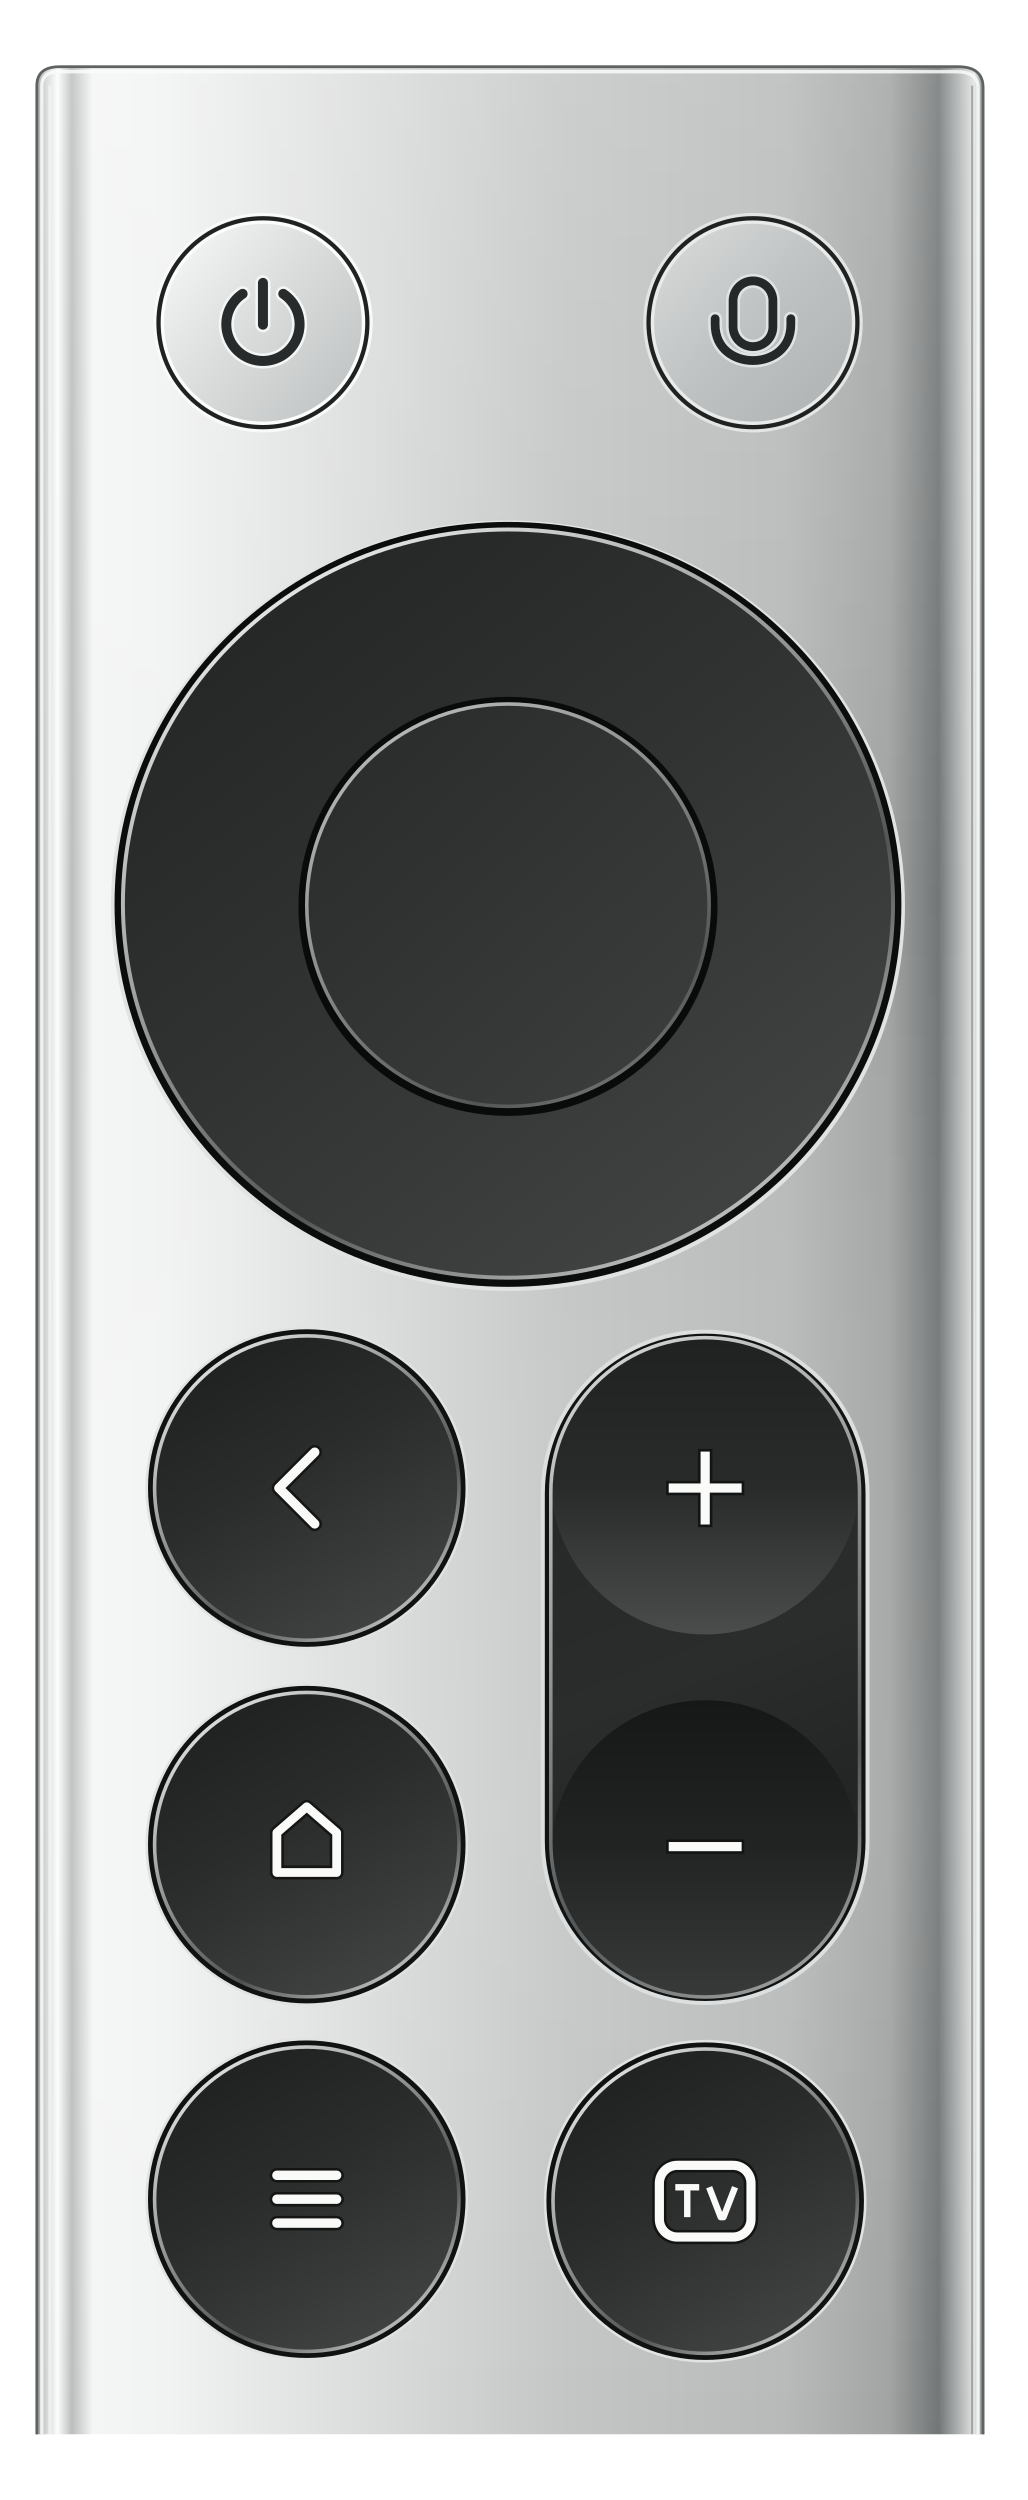
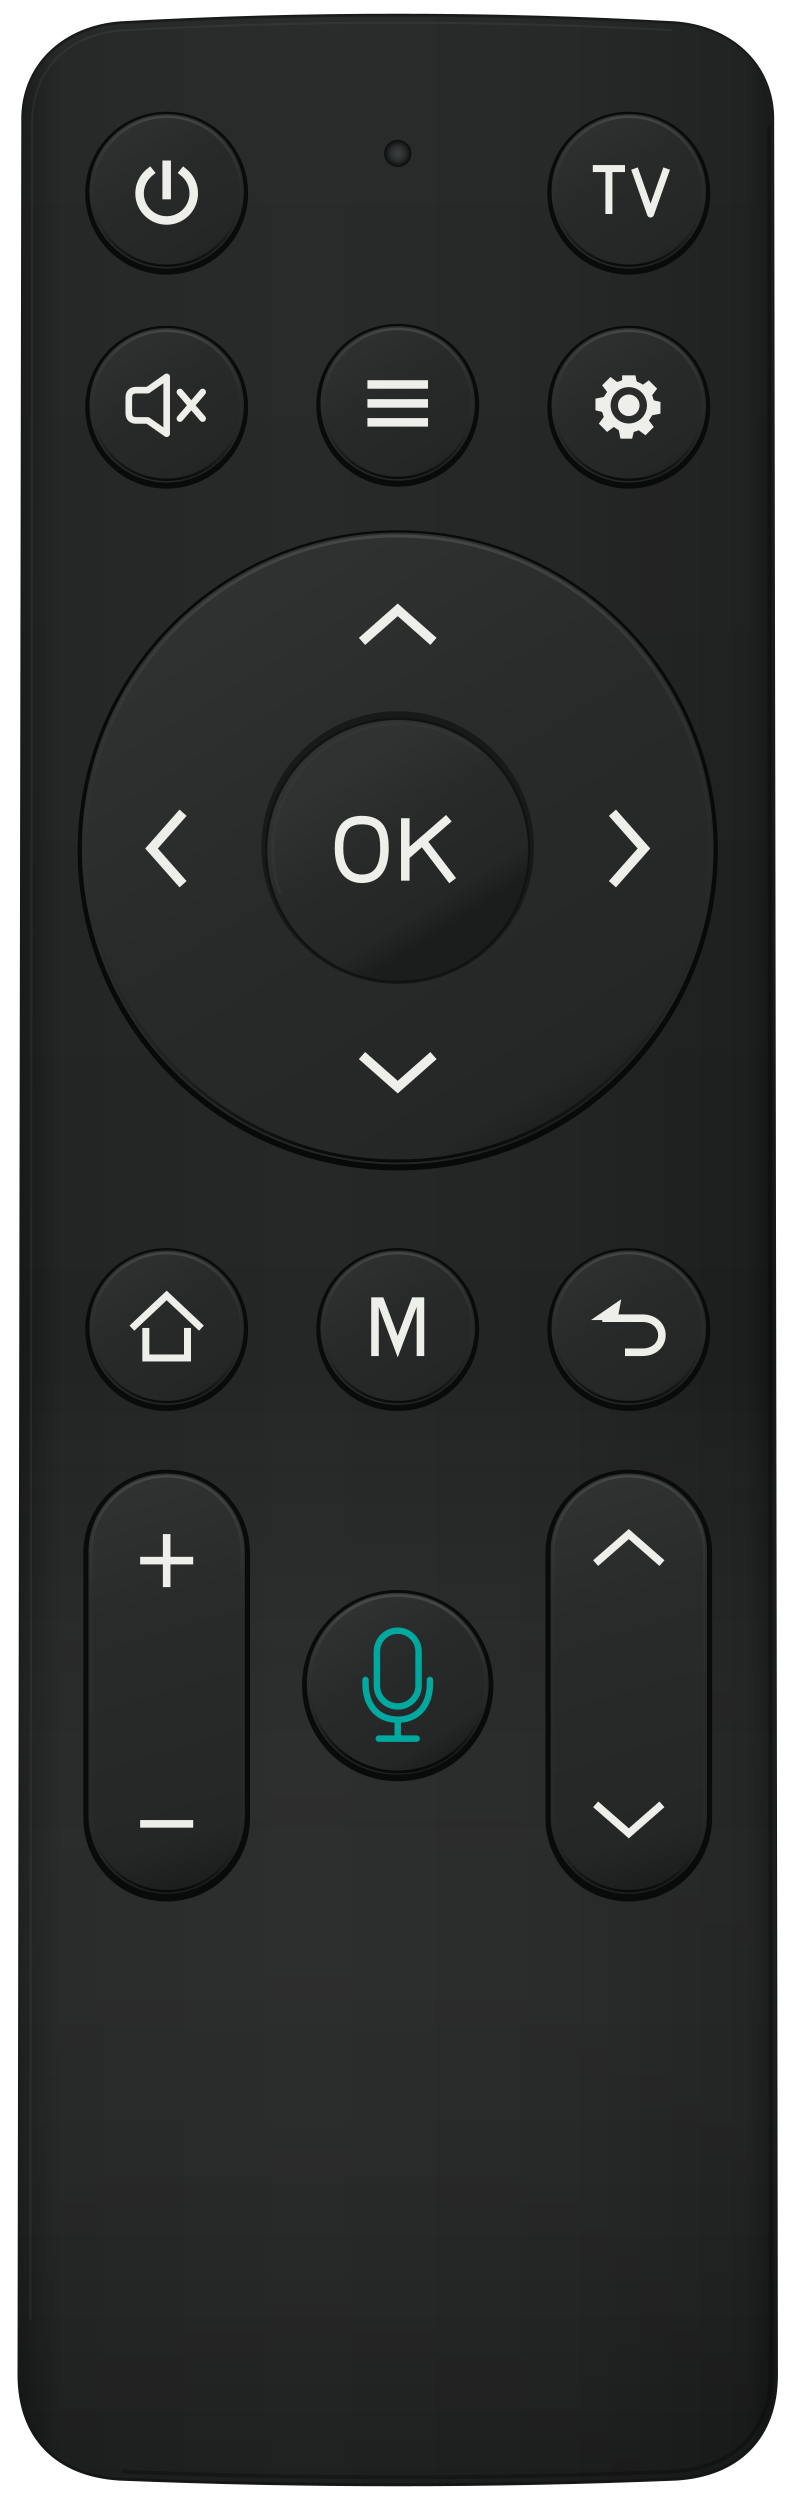
- <svg xmlns="http://www.w3.org/2000/svg" width="516" height="1255" viewBox="0 0 516 1255" fill="none" role="img" aria-labelledby="title description">
+ <svg xmlns="http://www.w3.org/2000/svg" width="420" height="1320" viewBox="0 0 420 1320" fill="none" role="img" aria-labelledby="title description">
  <defs>
-     <linearGradient id="shell" x1="17" y1="0" x2="494" y2="0" gradientUnits="userSpaceOnUse">
-       <stop stop-color="#818383" />
-       <stop offset=".012" stop-color="#d0d2d2" />
-       <stop offset=".025" stop-color="#fbfcfc" />
-       <stop offset=".04" stop-color="#bcbebe" />
-       <stop offset=".062" stop-color="#f4f5f5" />
-       <stop offset=".14" stop-color="#f1f2f2" />
-       <stop offset=".32" stop-color="#dedfdf" />
-       <stop offset=".56" stop-color="#c4c6c6" />
-       <stop offset=".79" stop-color="#b8baba" />
-       <stop offset=".9" stop-color="#a2a4a4" />
-       <stop offset=".952" stop-color="#737676" />
-       <stop offset=".975" stop-color="#b5b7b7" />
-       <stop offset=".99" stop-color="#e3e5e5" />
-       <stop offset="1" stop-color="#757878" />
+     <linearGradient id="body" x1="10" y1="650" x2="410" y2="650" gradientUnits="userSpaceOnUse">
+       <stop stop-color="#161717" />
+       <stop offset=".055" stop-color="#222323" />
+       <stop offset=".38" stop-color="#252626" />
+       <stop offset=".72" stop-color="#222323" />
+       <stop offset=".96" stop-color="#1c1d1d" />
+       <stop offset="1" stop-color="#111212" />
    </linearGradient>
-     <linearGradient id="shell-light" x1="255" y1="34" x2="255" y2="1222" gradientUnits="userSpaceOnUse">
-       <stop stop-color="#fff" stop-opacity=".15" />
-       <stop offset=".35" stop-color="#fff" stop-opacity="0" />
-       <stop offset=".74" stop-color="#fff" stop-opacity=".09" />
-       <stop offset="1" stop-color="#fff" stop-opacity="0" />
+     <linearGradient id="body-light" x1="210" y1="10" x2="210" y2="1310" gradientUnits="userSpaceOnUse">
+       <stop stop-color="#fff" stop-opacity=".025" />
+       <stop offset=".55" stop-color="#fff" stop-opacity="0" />
+       <stop offset="1" stop-color="#000" stop-opacity=".17" />
    </linearGradient>
-     <linearGradient id="silver-button" x1="-48" y1="-40" x2="48" y2="40" gradientUnits="userSpaceOnUse">
-       <stop stop-color="#f5f6f6" />
-       <stop offset=".48" stop-color="#dadcdc" />
-       <stop offset="1" stop-color="#bfc2c2" />
+     <linearGradient id="button" x1="-28" y1="-40" x2="25" y2="43" gradientUnits="userSpaceOnUse">
+       <stop stop-color="#303131" />
+       <stop offset=".42" stop-color="#282929" />
+       <stop offset=".84" stop-color="#252626" />
+       <stop offset="1" stop-color="#1b1c1c" />
    </linearGradient>
-     <linearGradient id="silver-mic" x1="-45" y1="-44" x2="45" y2="44" gradientUnits="userSpaceOnUse">
-       <stop stop-color="#d7d9d9" />
-       <stop offset=".5" stop-color="#bfc2c2" />
-       <stop offset="1" stop-color="#b0b3b3" />
+     <linearGradient id="button-rim" x1="0" y1="-40" x2="0" y2="40" gradientUnits="userSpaceOnUse">
+       <stop stop-color="#525353" stop-opacity=".65" />
+       <stop offset=".48" stop-color="#353636" stop-opacity=".2" />
+       <stop offset="1" stop-color="#060707" stop-opacity=".9" />
    </linearGradient>
-     <linearGradient id="direction" x1="-120" y1="-160" x2="125" y2="166" gradientUnits="userSpaceOnUse">
-       <stop stop-color="#252727" />
-       <stop offset=".46" stop-color="#313333" />
-       <stop offset="1" stop-color="#424444" />
+     <linearGradient id="direction" x1="-98" y1="-142" x2="90" y2="163" gradientUnits="userSpaceOnUse">
+       <stop stop-color="#303131" />
+       <stop offset=".48" stop-color="#282929" />
+       <stop offset=".89" stop-color="#252626" />
+       <stop offset="1" stop-color="#171818" />
    </linearGradient>
-     <linearGradient id="center" x1="-70" y1="-80" x2="76" y2="84" gradientUnits="userSpaceOnUse">
-       <stop stop-color="#2b2d2d" />
-       <stop offset="1" stop-color="#3b3d3d" />
+     <linearGradient id="direction-rim" x1="0" y1="-166" x2="0" y2="166" gradientUnits="userSpaceOnUse">
+       <stop stop-color="#545555" stop-opacity=".6" />
+       <stop offset=".4" stop-color="#424343" stop-opacity=".12" />
+       <stop offset=".85" stop-color="#090a0a" stop-opacity=".25" />
+       <stop offset="1" stop-color="#080909" />
    </linearGradient>
-     <linearGradient id="dark-button" x1="-38" y1="-69" x2="41" y2="70" gradientUnits="userSpaceOnUse">
-       <stop stop-color="#202222" />
-       <stop offset=".43" stop-color="#2b2d2d" />
-       <stop offset="1" stop-color="#414343" />
+     <linearGradient id="rocker" x1="-32" y1="-111" x2="35" y2="111" gradientUnits="userSpaceOnUse">
+       <stop stop-color="#313232" />
+       <stop offset=".32" stop-color="#292a2a" />
+       <stop offset=".84" stop-color="#252626" />
+       <stop offset="1" stop-color="#191a1a" />
    </linearGradient>
-     <linearGradient id="button-rim" x1="-50" y1="-65" x2="48" y2="66" gradientUnits="userSpaceOnUse">
-       <stop stop-color="#dedfdf" />
-       <stop offset=".38" stop-color="#919494" />
-       <stop offset=".72" stop-color="#4e5151" />
-       <stop offset="1" stop-color="#bfc1c1" />
+     <linearGradient id="rocker-rim" x1="0" y1="-110" x2="0" y2="110" gradientUnits="userSpaceOnUse">
+       <stop stop-color="#555656" stop-opacity=".6" />
+       <stop offset=".3" stop-color="#363737" stop-opacity=".15" />
+       <stop offset=".8" stop-color="#373838" stop-opacity=".1" />
+       <stop offset="1" stop-color="#080909" />
    </linearGradient>
-     <linearGradient id="direction-rim" x1="-100" y1="-168" x2="115" y2="169" gradientUnits="userSpaceOnUse">
-       <stop stop-color="#e3e4e4" />
-       <stop offset=".4" stop-color="#919494" />
-       <stop offset=".68" stop-color="#535656" />
-       <stop offset="1" stop-color="#c5c7c7" />
-     </linearGradient>
-     <linearGradient id="volume-body" x1="-62" y1="-155" x2="59" y2="157" gradientUnits="userSpaceOnUse">
-       <stop stop-color="#242626" />
-       <stop offset=".5" stop-color="#2b2d2d" />
-       <stop offset="1" stop-color="#1c1e1e" />
-     </linearGradient>
-     <linearGradient id="volume-plus" x1="0" y1="-165" x2="0" y2="-16" gradientUnits="userSpaceOnUse">
-       <stop stop-color="#202222" />
-       <stop offset=".5" stop-color="#292b2b" />
-       <stop offset="1" stop-color="#4b4d4d" />
-     </linearGradient>
-     <linearGradient id="volume-minus" x1="0" y1="17" x2="0" y2="165" gradientUnits="userSpaceOnUse">
-       <stop stop-color="#161818" />
-       <stop offset=".5" stop-color="#222424" />
-       <stop offset="1" stop-color="#383a3a" />
-     </linearGradient>
-     <clipPath id="volume-clip">
-       <rect x="-77.5" y="-165.5" width="155" height="331" rx="77.5" />
-     </clipPath>
-     <g id="black-round-button">
-       <circle r="81" fill="#e1e2e2" />
-       <circle r="79.7" fill="#101212" />
-       <circle r="76.4" fill="url(#dark-button)" stroke="url(#button-rim)" stroke-width="1.8" />
+     <radialGradient id="indicator">
+       <stop stop-color="#3e4141" />
+       <stop offset=".55" stop-color="#292c2c" />
+       <stop offset="1" stop-color="#0b0d0d" />
+     </radialGradient>
+     <g id="round-button">
+       <circle cy="1" r="43" fill="#090a0a" />
+       <circle r="40.8" fill="url(#button)" />
+       <circle r="39.3" stroke="url(#button-rim)" stroke-width="1.3" />
+     </g>
+     <g id="long-button">
+       <rect x="-44" y="-113" width="88" height="228" rx="44" fill="#090a0a" />
+       <rect x="-41.3" y="-111" width="82.6" height="222" rx="41.3" fill="url(#rocker)" />
+       <rect x="-39.8" y="-109.5" width="79.6" height="219" rx="39.8" stroke="url(#rocker-rim)" stroke-width="1.3" />
    </g>
  </defs>
-   <g id="remote-shell">
-     <path d="M18 1222 V43 Q18 33 30 33 H481 Q494 33 494 44 V1222Z" fill="url(#shell)" />
-     <path d="M18 1222 V43 Q18 33 30 33 H481 Q494 33 494 44 V1222Z" fill="url(#shell-light)" />
-     <path d="M18.5 1222 V43 Q18.5 33.5 30 33.5 H481 Q493.5 33.5 493.5 44 V1222" stroke="#5f6262" stroke-width="1.4" />
-     <path d="M21 1222 V43 Q21 36 30 36 H480 Q491 36 491 44 V1222" stroke="#fafbfb" stroke-opacity=".83" stroke-width="1.7" />
-     <path d="M25 43 V1222" stroke="#f9fafa" stroke-opacity=".6" stroke-width="1.4" />
-     <path d="M488 43 V1222" stroke="#4e5151" stroke-opacity=".38" stroke-width="1.1" />
+   <g id="shell">
+     <path d="M64 12 Q210 4 356 12 C385 14 407 33 408 61 L410 1254 C410 1287 390 1307 357 1309 Q210 1315 63 1309 C30 1307 10 1287 10 1254 L12 61 C13 33 35 14 64 12Z" fill="url(#body)" stroke="#171818" stroke-width="1.5" />
+     <path d="M64 12 Q210 4 356 12 C385 14 407 33 408 61 L410 1254 C410 1287 390 1307 357 1309 Q210 1315 63 1309 C30 1307 10 1287 10 1254 L12 61 C13 33 35 14 64 12Z" fill="url(#body-light)" />
+     <path d="M16 1225 17 63 C18 36 36 18 65 16 Q210 8 355 16" stroke="#646565" stroke-opacity=".16" stroke-width="1.1" />
+     <path d="M406 67 407 1253 C407 1284 387 1303 356 1305 Q210 1311 64 1305" stroke="#070808" stroke-opacity=".35" stroke-width="2" />
  </g>
-   <g id="power" transform="translate(132 162)">
-     <circle r="55.1" fill="#f8f9f9" />
-     <circle r="53.5" fill="#202222" />
-     <circle r="50.5" fill="url(#silver-button)" stroke="#fbfcfc" stroke-width="1.7" />
-     <path d="M-10.2-14.5 A18.4 18.4 0 1 0 10.2-14.5 M0-20 V1" stroke="#f4f5f5" stroke-width="7.6" stroke-linecap="round" />
-     <path d="M-10.2-14.5 A18.4 18.4 0 1 0 10.2-14.5 M0-20 V1" stroke="#282b2b" stroke-width="5" stroke-linecap="round" />
+   <circle id="status-light" cx="210" cy="81" r="7.2" fill="url(#indicator)" />
+   <g id="power" transform="translate(88 101)">
+     <use href="#round-button" />
+     <g stroke="#eeeeeb" stroke-width="4.5" stroke-linecap="square">
+       <path d="M-9-10 A14.3 14.3 0 1 0 9-10" />
+       <path d="M0-14 V2" />
+     </g>
  </g>
-   <g id="voice" transform="translate(378 162)">
-     <circle r="55.1" fill="#e3e5e5" />
-     <circle r="53.5" fill="#202222" />
-     <circle r="50.5" fill="url(#silver-mic)" stroke="#e9ebeb" stroke-width="1.7" />
-     <g stroke-linecap="round" stroke-linejoin="round">
-       <g stroke="#e1e3e3" stroke-width="7">
-         <rect x="-10" y="-21" width="20" height="33" rx="10" />
-         <path d="M-19-2 V1 C-19 25 19 25 19 1 V-2" />
-       </g>
-       <g stroke="#252828" stroke-width="4.4">
-         <rect x="-10" y="-21" width="20" height="33" rx="10" />
-         <path d="M-19-2 V1 C-19 25 19 25 19 1 V-2" />
+   <g id="tv" transform="translate(332 101)">
+     <use href="#round-button" />
+     <path d="M-19-12 H-2 M-10.5-12 V12 M3-12 11.5 12 20-12" stroke="#eeeeeb" stroke-width="3.7" stroke-linejoin="round" />
+   </g>
+   <g id="mute" transform="translate(88 214)">
+     <use href="#round-button" />
+     <g stroke="#eeeeeb" stroke-width="3.5" stroke-linecap="round" stroke-linejoin="round">
+       <path d="M-16-8 H-10 L0-15 V15 L-10 8 H-16 Q-20 8-20 4 V-4 Q-20-8-16-8Z" />
+       <path d="M7-7 19 7 M19-7 7 7" />
+     </g>
+   </g>
+   <g id="menu" transform="translate(210 213)">
+     <use href="#round-button" />
+     <path d="M-16-10 H16 M-16 0 H16 M-16 10 H16" stroke="#eeeeeb" stroke-width="4.5" />
+   </g>
+   <g id="settings" transform="translate(332 214)">
+     <use href="#round-button" />
+     <g fill="#eeeeeb">
+       <path d="M-4-18 H4 L5-13 8-12 12-15 17-10 14-6 15-3 19-2 V5 L14 6 12 9 15 13 10 18 6 15 3 16 2 20 H-5 L-6 15-9 13-13 16-18 11-15 7-16 4-20 3 V-4 L-15-5-13-8-16-12-11-17-7-14-4-15Z" transform="scale(.88)" />
+       <circle r="13.2" />
+     </g>
+     <circle r="9.6" fill="#2a2b2b" />
+     <circle r="5.7" fill="#eeeeeb" />
+   </g>
+   <g id="direction-pad" transform="translate(210 448)">
+     <circle cy="1" r="169" fill="#080909" />
+     <circle r="166.8" fill="url(#direction)" />
+     <circle r="165" stroke="url(#direction-rim)" stroke-width="1.6" />
+     <g stroke="#eeeeeb" stroke-width="5" stroke-linecap="square" stroke-linejoin="miter">
+       <path id="up" d="M-17-111 0-126 17-111" />
+       <path id="left" d="M-115-17-130 0-115 17" />
+       <path id="right" d="M115-17 130 0 115 17" />
+       <path id="down" d="M-17 111 0 126 17 111" />
+     </g>
+     <g id="ok">
+       <circle cy="-.5" r="72" fill="#181919" />
+       <circle cy="1" r="69.5" fill="url(#button)" stroke="#111212" stroke-width="1.3" />
+       <path d="M-62 24 A67 67 0 0 1 43-51" stroke="#3b3c3c" stroke-opacity=".4" stroke-width="1.4" />
+       <g stroke="#eeeeeb" stroke-width="4.5" stroke-linejoin="round">
+         <path d="M-19-15 C-29-15-31-8-31 0 S-28 16-19 16-7 9-7 0-9-15-19-15Z" />
+         <path d="M4-16 V17 M27-16 4 4 M13-4 29 17" />
      </g>
    </g>
  </g>
-   <g id="direction-pad" transform="translate(255 454)">
-     <ellipse cy=".7" rx="199.3" ry="193.4" fill="#e1e3e3" />
-     <ellipse rx="197.5" ry="192" fill="#0b0d0d" />
-     <ellipse cy="-.4" rx="193.3" ry="187.8" fill="url(#direction)" stroke="url(#direction-rim)" stroke-width="2" />
-     <g id="confirm">
-       <circle cy="1" r="105.2" fill="#090b0b" />
-       <circle cy=".4" r="101" fill="url(#center)" stroke="url(#direction-rim)" stroke-width="1.8" />
+   <g id="home" transform="translate(88 701)">
+     <use href="#round-button" />
+     <path d="M-17-1 0-17 17-1 M-11 2 V16 H11 V2" stroke="#eeeeeb" stroke-width="3.7" stroke-linecap="square" stroke-linejoin="miter" />
+   </g>
+   <g id="m" transform="translate(210 701)">
+     <use href="#round-button" />
+     <path d="M-12 15 V-14 H-9 L0 10 9-14 H12 V15" stroke="#eeeeeb" stroke-width="4" stroke-linejoin="miter" />
+   </g>
+   <g id="back" transform="translate(332 701)">
+     <use href="#round-button" />
+     <path d="M-12-5 H7 C21-5 21 13 7 13 H0" stroke="#eeeeeb" stroke-width="4" stroke-linecap="square" />
+     <path d="M-20-4-4-15-6-4Z" fill="#eeeeeb" />
+   </g>
+   <g id="volume" transform="translate(88 889)">
+     <use href="#long-button" />
+     <path id="volume-up" d="M-14-65 H14 M0-79 V-51" stroke="#eeeeeb" stroke-width="4" />
+     <path id="volume-down" d="M-14 74 H14" stroke="#eeeeeb" stroke-width="4" />
+   </g>
+   <g id="microphone" transform="translate(210 889)">
+     <circle cy="1" r="50.5" fill="#090a0a" />
+     <circle r="48" fill="url(#button)" />
+     <circle r="46.6" stroke="url(#button-rim)" stroke-width="1.5" />
+     <g stroke="#00a99f" stroke-width="3.4" stroke-linecap="round" stroke-linejoin="round">
+       <rect x="-11" y="-28" width="22" height="40" rx="11" />
+       <path d="M-17-2 V0 C-17 12-10 19 0 19 S17 12 17 0 V-2 M0 19 V29 M-10 29 H10" />
    </g>
  </g>
-   <g id="back" transform="translate(154 747)">
-     <use href="#black-round-button" />
-     <path d="M4-18-14 0 4 18" stroke="#141616" stroke-width="7.3" stroke-linecap="round" stroke-linejoin="round" />
-     <path d="M4-18-14 0 4 18" stroke="#fafbf8" stroke-width="4.7" stroke-linecap="round" stroke-linejoin="round" />
-   </g>
-   <g id="home" transform="translate(154 926)">
-     <use href="#black-round-button" />
-     <path d="M-15 14 V-6 L0-19 15-6 V14Z" stroke="#141616" stroke-width="7" stroke-linejoin="round" />
-     <path d="M-15 14 V-6 L0-19 15-6 V14Z" stroke="#fafbf8" stroke-width="4.4" stroke-linejoin="round" />
-   </g>
-   <g id="menu" transform="translate(154 1104)">
-     <use href="#black-round-button" />
-     <path d="M-15-12 H15 M-15 0 H15 M-15 12 H15" stroke="#141616" stroke-width="7.3" stroke-linecap="round" />
-     <path d="M-15-12 H15 M-15 0 H15 M-15 12 H15" stroke="#fafbf8" stroke-width="4.7" stroke-linecap="round" />
-   </g>
-   <g id="volume" transform="translate(354 837)">
-     <rect x="-82.5" y="-169.5" width="165" height="339" rx="82.5" fill="#dcdfdf" />
-     <rect x="-80.5" y="-167.5" width="161" height="335" rx="80.5" fill="#111313" />
-     <rect x="-77.5" y="-165.5" width="155" height="331" rx="77.5" fill="url(#volume-body)" />
-     <g clip-path="url(#volume-clip)">
-       <circle cy="-94" r="77.5" fill="url(#volume-plus)" />
-       <circle cy="94" r="77.5" fill="url(#volume-minus)" />
-     </g>
-     <rect x="-77.5" y="-165.5" width="155" height="331" rx="77.5" stroke="url(#direction-rim)" stroke-width="1.8" />
-     <g id="volume-up" stroke-linecap="square">
-       <path d="M-16-90 H16 M0-106 V-74" stroke="#131515" stroke-width="7.3" />
-       <path d="M-16-90 H16 M0-106 V-74" stroke="#fafbf8" stroke-width="4.6" />
-     </g>
-     <g id="volume-down" stroke-linecap="square">
-       <path d="M-16 90 H16" stroke="#131515" stroke-width="7.3" />
-       <path d="M-16 90 H16" stroke="#fafbf8" stroke-width="4.6" />
+   <g id="channel" transform="translate(332 889)">
+     <use href="#long-button" />
+     <g stroke="#eeeeeb" stroke-width="4" stroke-linecap="square" stroke-linejoin="miter">
+       <path id="channel-up" d="M-16-65 0-79 16-65" />
+       <path id="channel-down" d="M-16 65 0 79 16 65" />
    </g>
  </g>
-   <g id="tv" transform="translate(354 1105)">
-     <use href="#black-round-button" />
-     <rect x="-23" y="-18" width="46" height="36" rx="9" stroke="#131515" stroke-width="7.2" />
-     <rect x="-23" y="-18" width="46" height="36" rx="9" stroke="#fafbf8" stroke-width="4.6" />
-     <path d="M-15-7 H-3 M-9-7 V8 M2-7 7.8 8 H9.2 L15-7" stroke="#fafbf8" stroke-width="3.2" stroke-linejoin="round" />
-   </g>
</svg>
